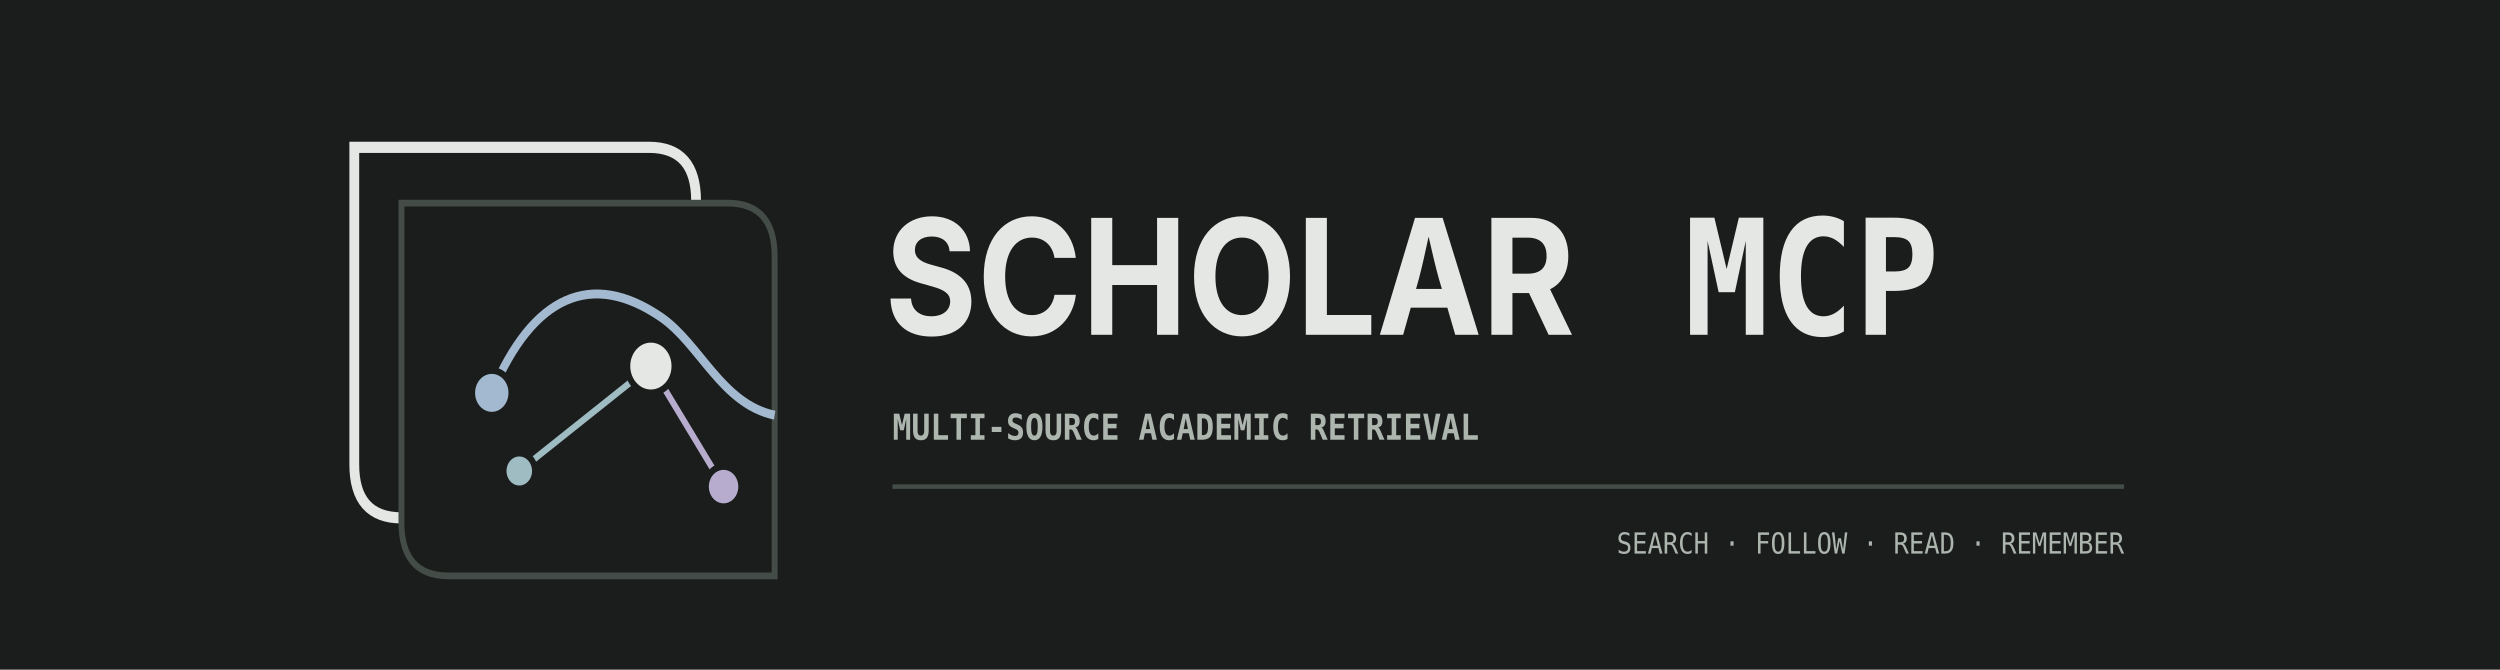
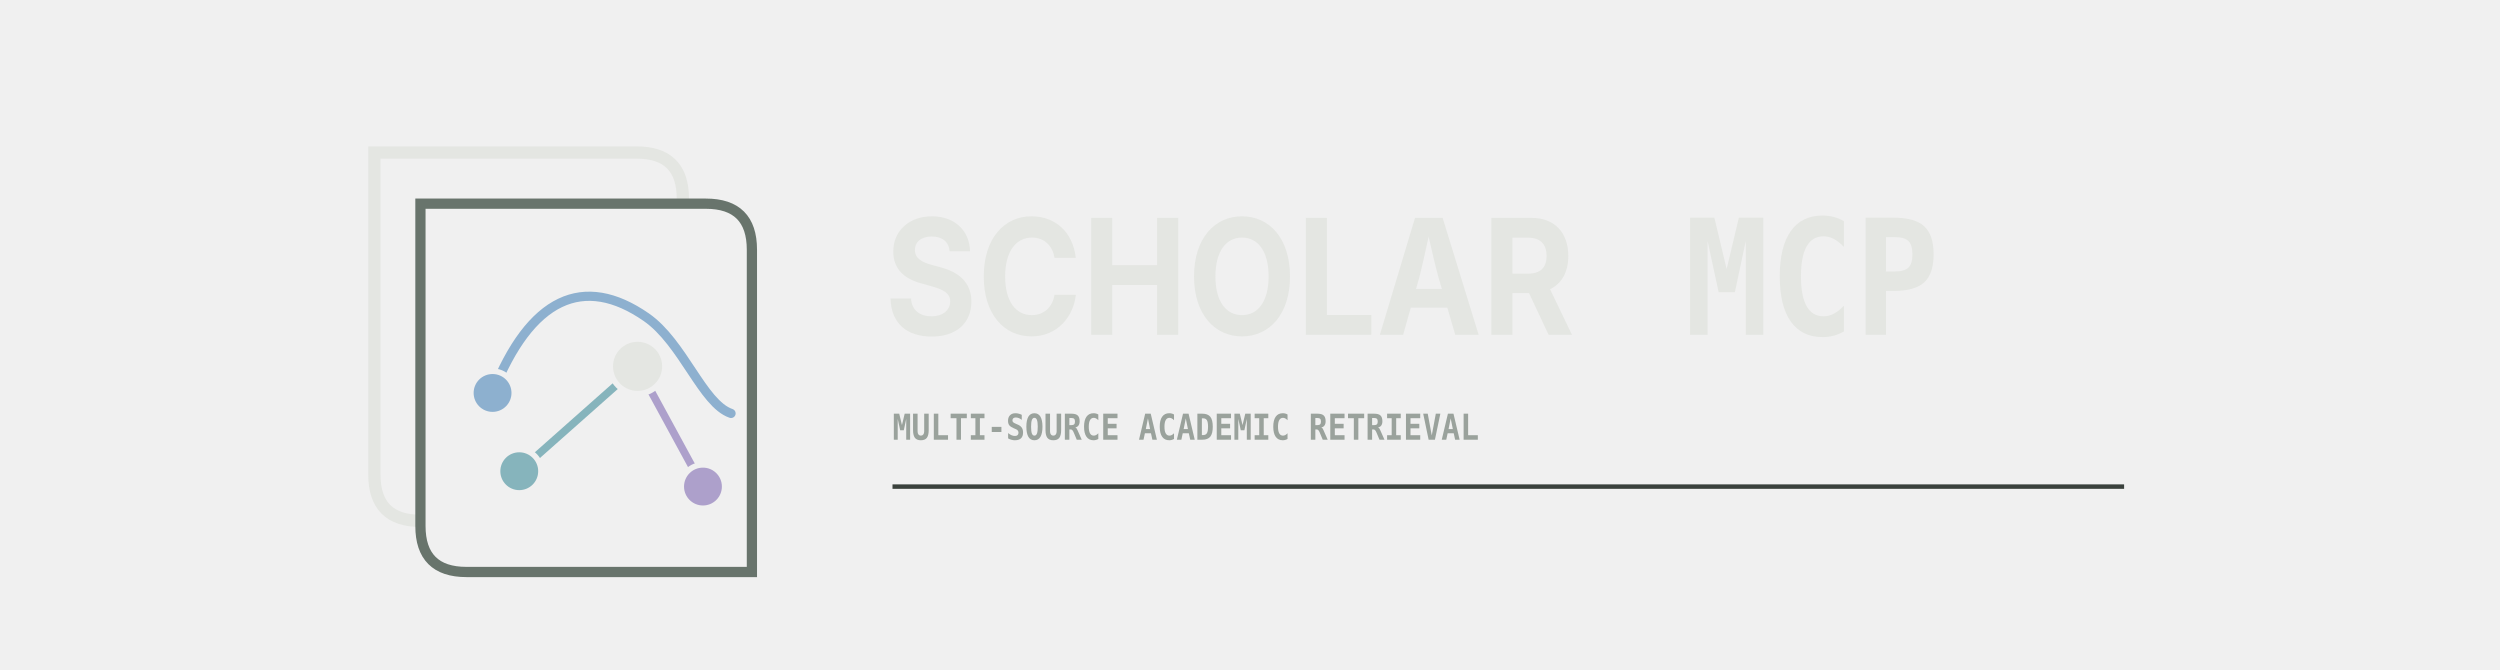
<svg xmlns="http://www.w3.org/2000/svg" width="1120" height="300" viewBox="0 0 1120 300" role="img" aria-label="Scholar MCP">
-   <rect width="100%" height="100%" fill="#1A1D1C" />
+   <svg x="140" y="50" width="220" height="220" viewBox="0 0 96 96">
+     <defs>
+       <mask id="d-behind" maskUnits="userSpaceOnUse" x="0" y="0" width="96" height="96">
+         <rect width="96" height="96" fill="#fff" />
+         <path d="M21.1 18H76.9Q85.9 18 85.9 27V90H30.1Q21.1 90 21.1 81Z" fill="#000" />
+       </mask>
+       <mask id="d-gaps" maskUnits="userSpaceOnUse" x="0" y="0" width="96" height="96">
+         <rect width="96" height="96" fill="#fff" />
+         <g fill="#000">
+           <circle cx="35.2" cy="55" r="4.8" />
+           <circle cx="40.42" cy="70.3" r="4.8" />
+           <circle cx="63.55" cy="49.8" r="5.9" />
+           <circle cx="76.33" cy="73.3" r="4.8" />
+         </g>
+       </mask>
+     </defs>
+     <path d="M12.1 8H63.4Q72.4 8 72.4 17V80H21.1Q12.1 80 12.1 71Z" fill="none" stroke="#E4E6E2" stroke-width="2.4" mask="url(#d-behind)" />
+     <path d="M21.1 18H76.9Q85.9 18 85.9 27V90H30.1Q21.1 90 21.1 81Z" fill="none" stroke="#68746C" stroke-width="2" />
+     <g fill="none" stroke-linecap="round" mask="url(#d-gaps)">
+       <path d="M35.2 55C42.58 36.3 53.02 31.7 65.26 40.2C72.46 45.2 76.24 57.1 81.82 59" stroke="#8DB0CF" stroke-width="1.8" />
+       <path d="M40.42 70.3L63.55 49.8" stroke="#86B4BC" stroke-width="1.5" />
+       <path d="M63.55 49.8L76.33 73.3" stroke="#ADA0CB" stroke-width="1.5" />
+     </g>
+     <circle cx="35.2" cy="55" r="3.7" fill="#8DB0CF" />
+     <circle cx="40.42" cy="70.3" r="3.7" fill="#86B4BC" />
+     <circle cx="63.55" cy="49.8" r="4.8" fill="#E4E6E2" />
+     <circle cx="76.33" cy="73.3" r="3.7" fill="#ADA0CB" />
+   </svg>
  <g transform="translate(560 0) scale(0.88 1) translate(-560 0)">
-     <path d="M104 66 H254 Q278 66 278 90 V232 H128 Q104 232 104 208 Z" fill="none" stroke="#E4E7E4" stroke-width="5" />
-     <path d="M128 91 H294 Q318 91 318 115 V258 H152 Q128 258 128 234 Z" fill="#1A1D1C" stroke="#444C47" stroke-width="3" />
-     <path d="M174 176 C195 132 225 121 260 142 C280 154 291 181 318 186" fill="none" stroke="#A3B9CF" stroke-width="4" />
-     <line x1="188" y1="211" x2="255" y2="164" stroke="#9FBCC3" stroke-width="3" />
-     <line x1="255" y1="164" x2="292" y2="218" stroke="#B7ACCD" stroke-width="3" />
-     <circle cx="174" cy="176" r="10" fill="#A3B9CF" stroke="#1A1D1C" stroke-width="3" />
-     <circle cx="188" cy="211" r="8" fill="#9FBCC3" stroke="#1A1D1C" stroke-width="3" />
-     <circle cx="255" cy="164" r="12" fill="#E4E7E4" stroke="#1A1D1C" stroke-width="3" />
-     <circle cx="292" cy="218" r="9" fill="#B7ACCD" stroke="#1A1D1C" stroke-width="3" />
-     <text x="374.0" y="150.0" font-family="Inter, IBM Plex Sans, ui-sans-serif, system-ui, sans-serif" font-size="72" font-weight="720" fill="#E4E7E4" text-anchor="start">SCHOLAR</text>
-     <text x="781.0" y="150.0" font-family="IBM Plex Mono, SFMono-Regular, Consolas, monospace" font-size="72" font-weight="620" fill="#E4E7E4" text-anchor="start">MCP</text>
-     <text x="378.0" y="197.0" font-family="IBM Plex Mono, SFMono-Regular, Consolas, monospace" font-size="16" font-weight="600" fill="#ADB5AF" text-anchor="start">MULTI-SOURCE ACADEMIC RETRIEVAL</text>
-     <line x1="378" y1="218" x2="1005" y2="218" stroke="#444C47" stroke-width="2" />
-     <text x="1005.0" y="248.0" font-family="IBM Plex Mono, SFMono-Regular, Consolas, monospace" font-size="13" font-weight="500" fill="#ADB5AF" text-anchor="end">SEARCH · FOLLOW · READ · REMEMBER</text>
+     <text x="374.0" y="150.0" font-family="Inter, IBM Plex Sans, ui-sans-serif, system-ui, sans-serif" font-size="72" font-weight="720" fill="#E4E6E2" text-anchor="start">SCHOLAR</text>
+     <text x="781.0" y="150.0" font-family="IBM Plex Mono, SFMono-Regular, Consolas, monospace" font-size="72" font-weight="620" fill="#E4E6E2" text-anchor="start">MCP</text>
+     <text x="378.0" y="197.0" font-family="IBM Plex Mono, SFMono-Regular, Consolas, monospace" font-size="16" font-weight="600" fill="#9AA29C" text-anchor="start">MULTI-SOURCE ACADEMIC RETRIEVAL</text>
+     <line x1="378" y1="218" x2="1005" y2="218" stroke="#3A413C" stroke-width="2" />
  </g>
</svg>
